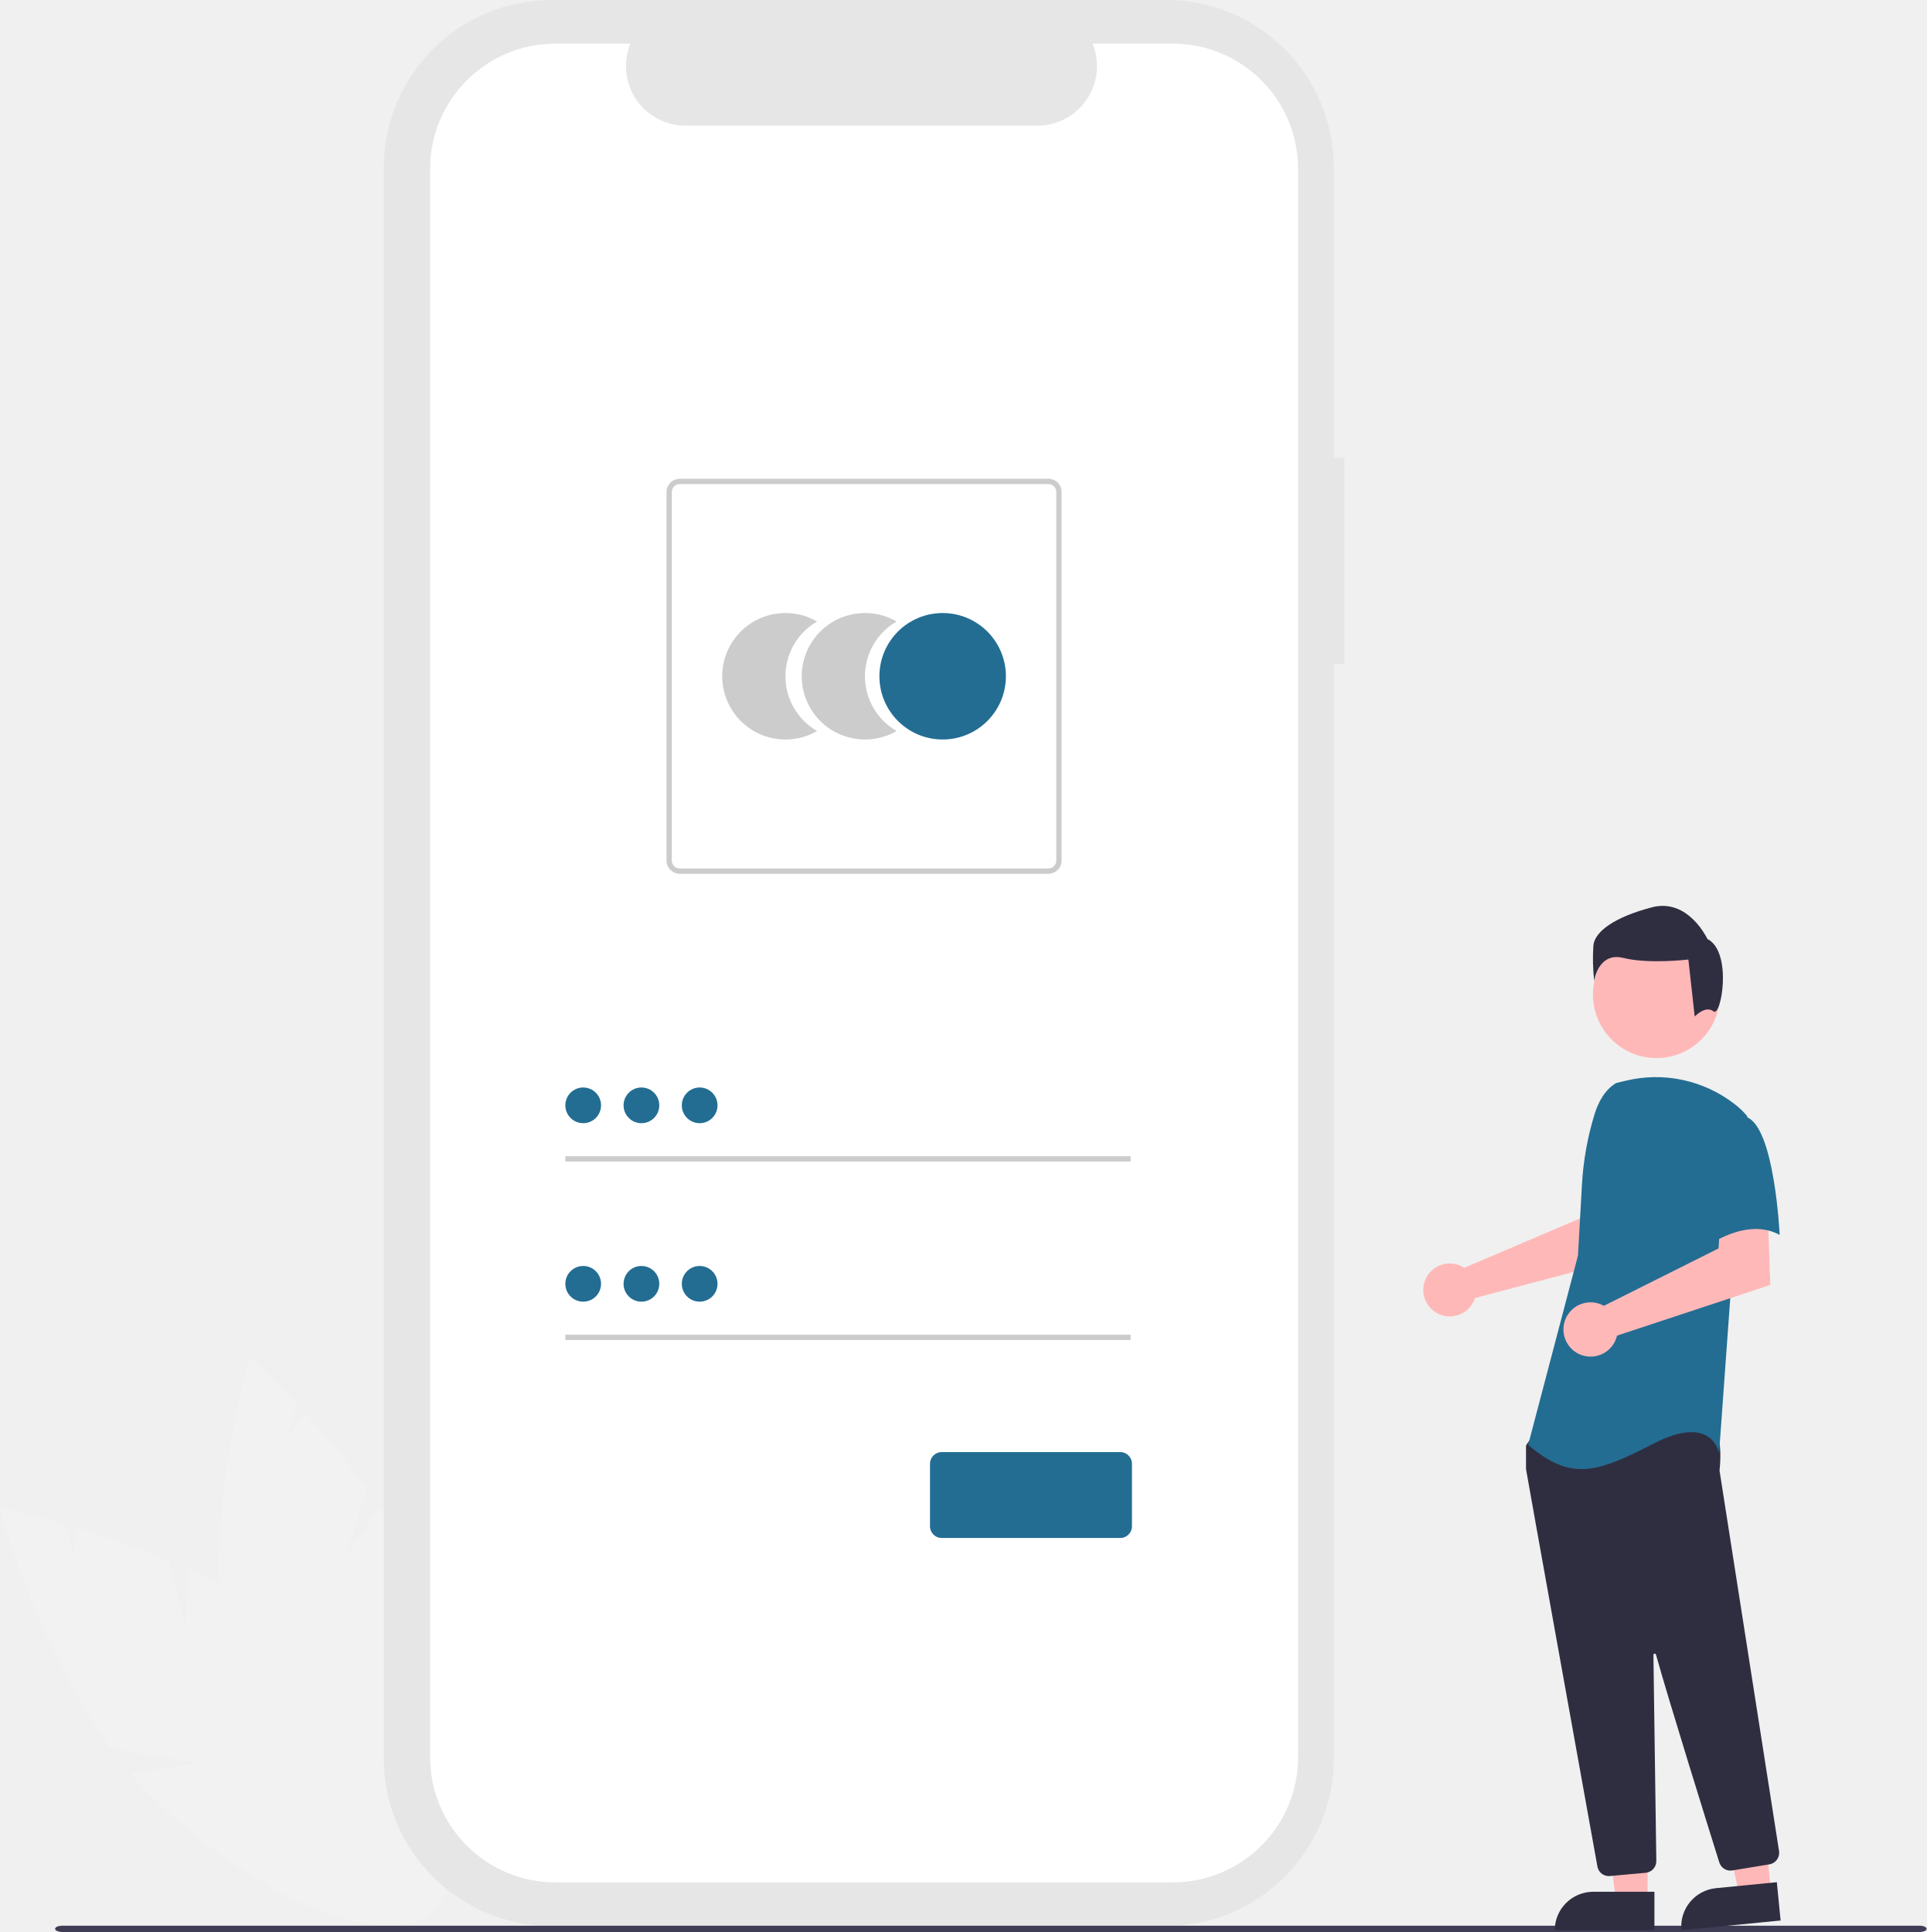
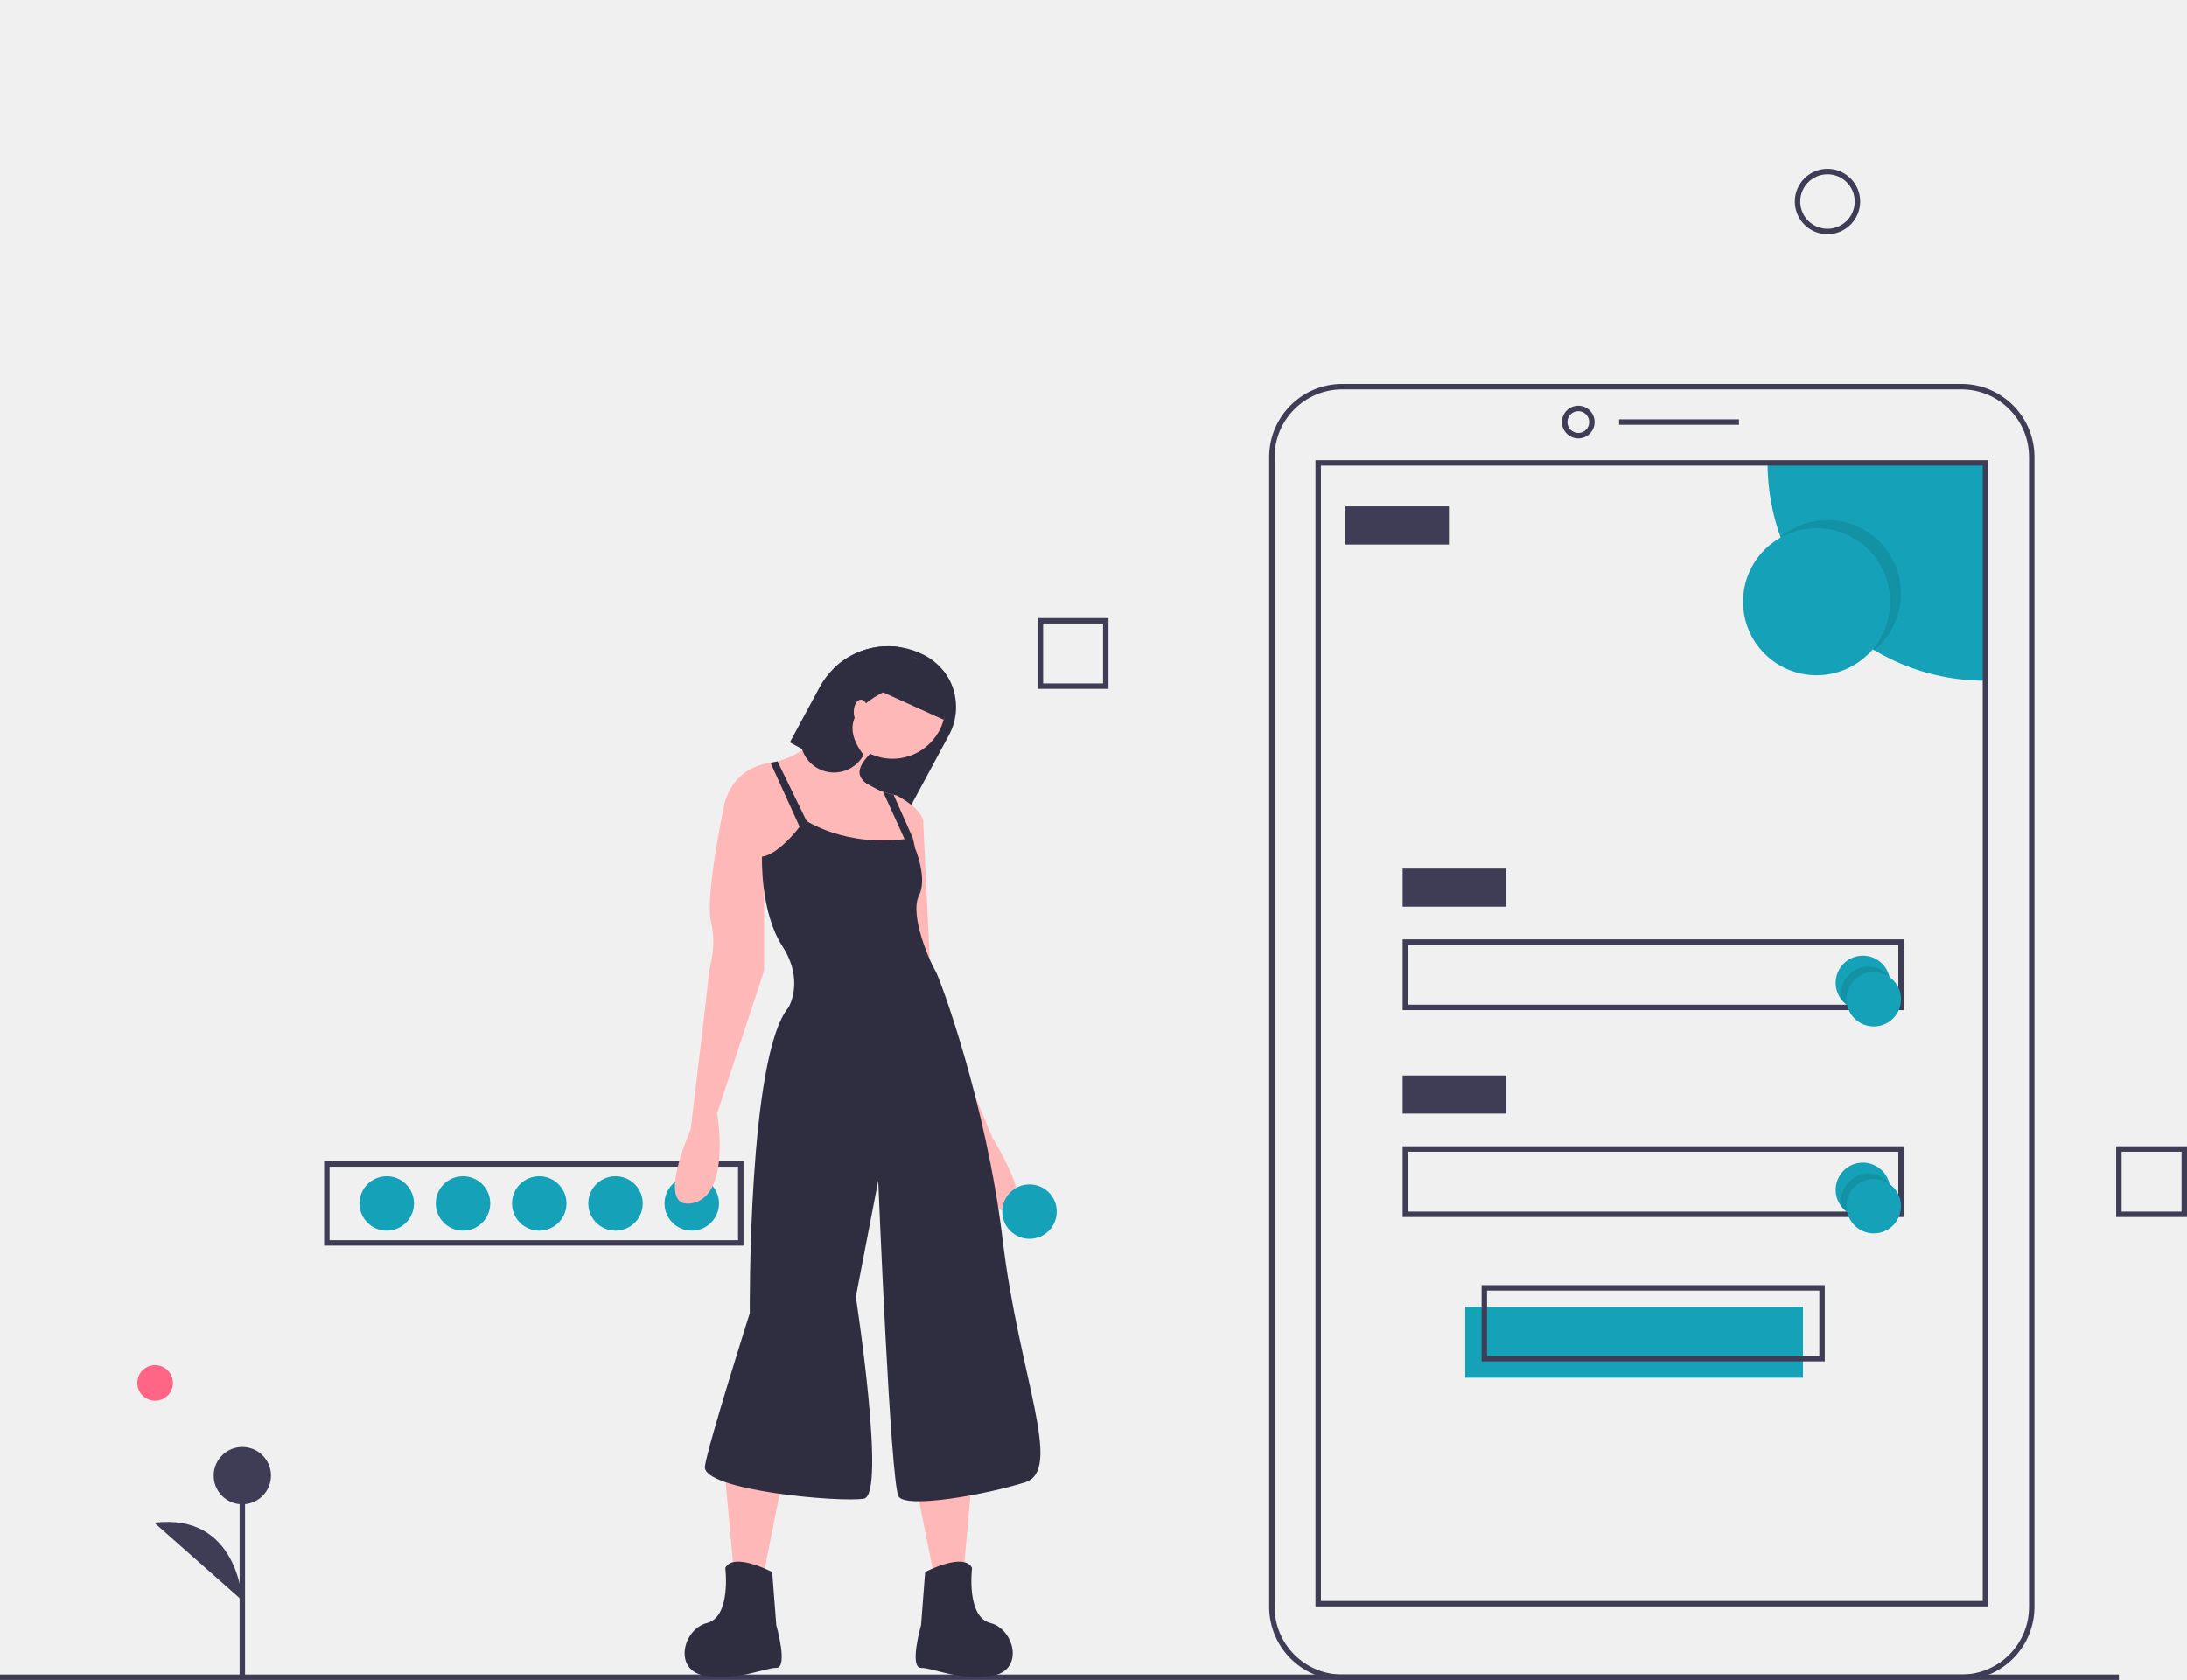
- <svg xmlns="http://www.w3.org/2000/svg" id="a87032b8-5b37-4b7e-a4d9-4dbfbe394641" data-name="Layer 1" width="744.848" height="747.077" viewBox="0 0 744.848 747.077">
-   <path id="fa3b9e12-7275-481e-bee9-64fd9595a50d" data-name="Path 1" d="M299.205,705.809l-6.56-25.872a335.967,335.967,0,0,0-35.643-12.788l-.828,12.024-3.358-13.247c-15.021-4.294-25.24-6.183-25.24-6.183s13.8,52.489,42.754,92.617l33.734,5.926-26.207,3.779a135.926,135.926,0,0,0,11.719,12.422c42.115,39.092,89.024,57.028,104.773,40.06s-5.625-62.412-47.74-101.5c-13.056-12.119-29.457-21.844-45.875-29.5Z" transform="translate(-227.576 -76.46149)" fill="#f2f2f2" />
-   <path id="bde08021-c30f-4979-a9d8-cb90b72b5ca2" data-name="Path 2" d="M361.591,677.706l7.758-25.538a335.94,335.94,0,0,0-23.9-29.371l-6.924,9.865,3.972-13.076c-10.641-11.436-18.412-18.335-18.412-18.335s-15.315,52.067-11.275,101.384l25.815,22.51-24.392-10.312a135.919,135.919,0,0,0,3.614,16.694c15.846,55.234,46.731,94.835,68.983,88.451s27.446-56.335,11.6-111.569c-4.912-17.123-13.926-33.926-24.023-48.965Z" transform="translate(-227.576 -76.46149)" fill="#f2f2f2" />
-   <path id="b3ac2088-de9b-4f7f-bc99-0ed9705c1a9d" data-name="Path 22" d="M747.327,253.445h-4.092v-112.1a64.883,64.883,0,0,0-64.883-64.883H440.845a64.883,64.883,0,0,0-64.883,64.883v615a64.883,64.883,0,0,0,64.883,64.883H678.352a64.883,64.883,0,0,0,64.882-64.883v-423.105h4.092Z" transform="translate(-227.576 -76.46149)" fill="#e6e6e6" />
-   <path id="b2715b96-3117-487c-acc0-20904544b5b7" data-name="Path 23" d="M680.97,93.335h-31a23.02,23.02,0,0,1-21.316,31.714H492.589a23.02,23.02,0,0,1-21.314-31.714H442.319a48.454,48.454,0,0,0-48.454,48.454v614.107a48.454,48.454,0,0,0,48.454,48.454H680.97a48.454,48.454,0,0,0,48.454-48.454h0V141.788a48.454,48.454,0,0,0-48.454-48.453Z" transform="translate(-227.576 -76.46149)" fill="#fff" />
-   <path id="b06d66ec-6c84-45dd-8c27-1263a6253192" data-name="Path 6" d="M531.234,337.965a24.437,24.437,0,0,1,12.23-21.174,24.45,24.45,0,1,0,0,42.345A24.434,24.434,0,0,1,531.234,337.965Z" transform="translate(-227.576 -76.46149)" fill="#ccc" />
-   <path id="e73810fe-4cf4-40cc-8c7c-ca544ce30bd4" data-name="Path 7" d="M561.971,337.965a24.436,24.436,0,0,1,12.23-21.174,24.45,24.45,0,1,0,0,42.345A24.434,24.434,0,0,1,561.971,337.965Z" transform="translate(-227.576 -76.46149)" fill="#ccc" />
-   <circle id="a4813fcf-056e-4514-bb8b-e6506f49341f" data-name="Ellipse 1" cx="364.434" cy="261.502" r="24.45" fill="#236d93" />
-   <path id="bbe451c3-febc-41ba-8083-4c8307a2e73e" data-name="Path 8" d="M632.872,414.33h-142.5a5.123,5.123,0,0,1-5.117-5.117v-142.5a5.123,5.123,0,0,1,5.117-5.117h142.5a5.123,5.123,0,0,1,5.117,5.117v142.5A5.123,5.123,0,0,1,632.872,414.33Zm-142.5-150.686a3.073,3.073,0,0,0-3.07,3.07v142.5a3.073,3.073,0,0,0,3.07,3.07h142.5a3.073,3.073,0,0,0,3.07-3.07v-142.5a3.073,3.073,0,0,0-3.07-3.07Z" transform="translate(-227.576 -76.46149)" fill="#ccc" />
-   <rect id="bb28937d-932f-4fdf-befe-f406e51091fe" data-name="Rectangle 1" x="218.562" y="447.102" width="218.552" height="2.047" fill="#ccc" />
-   <circle id="fcef55fc-4968-45b2-93bb-1a1080c85fc7" data-name="Ellipse 2" cx="225.464" cy="427.42" r="6.902" fill="#236d93" />
-   <rect id="ff33d889-4c74-4b91-85ef-b4882cc8fe76" data-name="Rectangle 2" x="218.562" y="516.118" width="218.552" height="2.047" fill="#ccc" />
-   <circle id="e8fa0310-b872-4adf-aedd-0c6eda09f3b8" data-name="Ellipse 3" cx="225.464" cy="496.437" r="6.902" fill="#236d93" />
-   <path d="M660.69,671.172H591.622a4.505,4.505,0,0,1-4.5-4.5v-24.208a4.505,4.505,0,0,1,4.5-4.5h69.068a4.505,4.505,0,0,1,4.5,4.5v24.208A4.505,4.505,0,0,1,660.69,671.172Z" transform="translate(-227.576 -76.46149)" fill="#236d93" />
-   <circle id="e12ee00d-aa4a-4413-a013-11d20b7f97f7" data-name="Ellipse 7" cx="247.978" cy="427.42" r="6.902" fill="#236d93" />
-   <circle id="f58f497e-6949-45c8-be5f-eee2aa0f6586" data-name="Ellipse 8" cx="270.492" cy="427.42" r="6.902" fill="#236d93" />
-   <circle id="b4d4939a-c6e6-4f4d-ba6c-e8b05485017d" data-name="Ellipse 9" cx="247.978" cy="496.437" r="6.902" fill="#236d93" />
-   <circle id="aff120b1-519b-4e96-ac87-836aa55663de" data-name="Ellipse 10" cx="270.492" cy="496.437" r="6.902" fill="#236d93" />
-   <path id="f1094013-1297-477a-ac57-08eac07c4bd5" data-name="Path 88" d="M969.642,823.539H251.656c-1.537,0-2.782-.546-2.782-1.218s1.245-1.219,2.782-1.219H969.642c1.536,0,2.782.546,2.782,1.219S971.178,823.539,969.642,823.539Z" transform="translate(-227.576 -76.46149)" fill="#3f3d56" />
-   <path d="M792.253,565.923a10.094,10.094,0,0,1,1.411.787l44.852-19.143,1.601-11.815,17.922-.11-1.059,27.098-59.2,15.656a10.608,10.608,0,0,1-.447,1.208,10.235,10.235,0,1,1-5.079-13.682Z" transform="translate(-227.576 -76.46149)" fill="#ffb8b8" />
-   <polygon points="636.98 735.021 624.72 735.021 618.888 687.733 636.982 687.734 636.98 735.021" fill="#ffb8b8" />
-   <path d="M615.963,731.518h23.644a0,0,0,0,1,0,0v14.887a0,0,0,0,1,0,0H601.076a0,0,0,0,1,0,0v0A14.887,14.887,0,0,1,615.963,731.518Z" fill="#2f2e41" />
-   <polygon points="684.66 731.557 672.459 732.759 662.018 686.271 680.025 684.497 684.66 731.557" fill="#ffb8b8" />
-   <path d="M891.686,806.128h23.644a0,0,0,0,1,0,0v14.887a0,0,0,0,1,0,0H876.799a0,0,0,0,1,0,0v0A14.887,14.887,0,0,1,891.686,806.128Z" transform="translate(-303.0087 15.2906) rotate(-5.62529)" fill="#2f2e41" />
-   <circle cx="640.393" cy="384.574" r="24.561" fill="#ffb8b8" />
-   <path d="M849.556,801.919a4.471,4.471,0,0,1-4.415-3.697c-6.346-35.226-27.088-150.405-27.584-153.596a1.427,1.427,0,0,1-.016-.222v-8.588a1.489,1.489,0,0,1,.279-.872l2.74-3.838a1.478,1.478,0,0,1,1.144-.625c15.622-.732,66.784-2.879,69.256.209h0c2.482,3.104,1.605,12.507,1.404,14.36l.01.193,22.985,146.995a4.512,4.512,0,0,1-3.715,5.135l-14.356,2.365a4.521,4.521,0,0,1-5.025-3.093c-4.44-14.188-19.329-61.918-24.489-80.387a.499.499,0,0,0-.98.139c.258,17.605.881,62.523,1.096,78.037l.023,1.671a4.518,4.518,0,0,1-4.093,4.536l-13.844,1.258C849.836,801.914,849.695,801.919,849.556,801.919Z" transform="translate(-227.576 -76.46149)" fill="#2f2e41" />
-   <path id="ae7af94f-88d7-4204-9f07-e3651de85c05" data-name="Path 99" d="M852.381,495.254c-4.286,2.548-6.851,7.23-8.323,11.995a113.681,113.681,0,0,0-4.884,27.159l-1.556,27.6-19.255,73.17c16.689,14.121,26.315,10.912,48.78-.639s25.032,3.851,25.032,3.851l4.492-62.258,6.418-68.032a30.164,30.164,0,0,0-4.861-4.674,49.658,49.658,0,0,0-42.442-8.995Z" transform="translate(-227.576 -76.46149)" fill="#236d93" />
-   <path d="M846.127,580.7a10.526,10.526,0,0,1,1.501.704l44.348-22.197.736-12.026,18.294-1.261.98,27.413L852.72,592.932a10.496,10.496,0,1,1-6.593-12.232Z" transform="translate(-227.576 -76.46149)" fill="#ffb8b8" />
-   <path id="a6768b0e-63d0-4b31-8462-9b2e0b00f0fd" data-name="Path 101" d="M902.766,508.412c10.912,3.851,12.834,45.574,12.834,45.574-12.837-7.06-28.241,4.493-28.241,4.493s-3.209-10.912-7.06-25.032a24.53,24.53,0,0,1,5.134-23.106S891.854,504.558,902.766,508.412Z" transform="translate(-227.576 -76.46149)" fill="#236d93" />
-   <path id="bfd7963f-0cf8-4885-9d3a-2c00bccda2e3" data-name="Path 102" d="M889.991,467.531c-3.06-2.448-7.235,2.002-7.235,2.002l-2.448-22.033s-15.301,1.833-25.093-.612-11.323,8.875-11.323,8.875a78.58,78.58,0,0,1-.306-13.771c.612-5.508,8.568-11.017,22.645-14.689S887.652,439.543,887.652,439.543C897.445,444.439,893.051,469.979,889.991,467.531Z" transform="translate(-227.576 -76.46149)" fill="#2f2e41" />
+ <svg xmlns="http://www.w3.org/2000/svg" id="bc52c4b0-5495-47d6-8fbf-e718e11a33f1" data-name="Layer 1" width="803" height="617" viewBox="0 0 803 617">
+   <polygon points="184.898 427 247.069 329.231 107.835 240.694 35.931 353.769 151.095 427 184.898 427" fill="#f0f0f0" />
+   <path d="M471.5,599h-154V568h154Zm-152-2h150V570h-150Z" transform="translate(-198.5 -141.5)" fill="#3f3d56" />
+   <circle cx="254" cy="442" r="10" fill="#15a2b8" />
+   <circle cx="226" cy="442" r="10" fill="#15a2b8" />
+   <circle cx="198" cy="442" r="10" fill="#15a2b8" />
+   <circle cx="170" cy="442" r="10" fill="#15a2b8" />
+   <circle cx="142" cy="442" r="10" fill="#15a2b8" />
+   <path d="M654.5,254.5v-76h38v-37h-186v186h159V309.314A25.814,25.814,0,0,1,691.314,283.5H692.5v-29Z" transform="translate(-198.5 -141.5)" fill="#f0f0f0" />
+   <rect x="538" y="480" width="124" height="26" fill="#15a2b8" />
+   <rect x="507" y="352" width="182" height="24" fill="#f0f0f0" />
+   <rect y="615" width="778" height="2" fill="#3f3d56" />
+   <path d="M918.686,758.5H691.314A26.845,26.845,0,0,1,664.5,731.686V309.314A26.845,26.845,0,0,1,691.314,282.5h227.371A26.845,26.845,0,0,1,945.5,309.314v422.371A26.845,26.845,0,0,1,918.686,758.5Zm-227.371-474A24.843,24.843,0,0,0,666.5,309.314v422.371A24.843,24.843,0,0,0,691.314,756.5h227.371A24.843,24.843,0,0,0,943.5,731.686V309.314A24.843,24.843,0,0,0,918.686,284.5Z" transform="translate(-198.5 -141.5)" fill="#3f3d56" />
+   <path d="M778,302.5a6,6,0,1,1,6-6A6.007,6.007,0,0,1,778,302.5Zm0-10a4,4,0,1,0,4,4A4.004,4.004,0,0,0,778,292.5Z" transform="translate(-198.5 -141.5)" fill="#3f3d56" />
+   <rect x="594.5" y="154" width="44" height="2" fill="#3f3d56" />
+   <path d="M927.5,311.5v80a80.004,80.004,0,0,1-80-80Z" transform="translate(-198.5 -141.5)" fill="#15a2b8" />
+   <path d="M928.5,731.5h-247v-421h247Zm-245-2h243v-417h-243Z" transform="translate(-198.5 -141.5)" fill="#3f3d56" />
+   <circle cx="671" cy="218" r="27" opacity="0.1" />
+   <circle cx="667" cy="221" r="27" fill="#15a2b8" />
+   <rect x="494" y="186" width="38" height="14" fill="#3f3d56" />
+   <rect x="515" y="319" width="38" height="14" fill="#3f3d56" />
+   <path d="M897.5,512.5h-184v-26h184Zm-182-2h180v-22h-180Z" transform="translate(-198.5 -141.5)" fill="#3f3d56" />
+   <rect x="507" y="428" width="182" height="24" fill="#f0f0f0" />
+   <rect x="515" y="395" width="38" height="14" fill="#3f3d56" />
+   <path d="M897.5,588.5h-184v-26h184Zm-182-2h180v-22h-180Z" transform="translate(-198.5 -141.5)" fill="#3f3d56" />
+   <path d="M868.5,641.5h-126v-28h126Zm-124-2h122v-24h-122Z" transform="translate(-198.5 -141.5)" fill="#3f3d56" />
+   <path d="M892.5,502.5a10.001,10.001,0,0,1-17.71,6.37l-.01-.01a9.999,9.999,0,1,1,17.43-8.73.01.01,0,0,0,.01.01A10.227,10.227,0,0,1,892.5,502.5Z" transform="translate(-198.5 -141.5)" fill="#15a2b8" />
+   <path d="M892.5,502.5a10.001,10.001,0,0,1-17.71,6.37l-.01-.01a10.228,10.228,0,0,1-.28-2.36,10.001,10.001,0,0,1,17.71-6.37.01.01,0,0,0,.01.01A10.227,10.227,0,0,1,892.5,502.5Z" transform="translate(-198.5 -141.5)" opacity="0.1" />
+   <circle cx="688" cy="367" r="10" fill="#15a2b8" />
+   <path d="M892.5,578.5a10.001,10.001,0,0,1-17.71,6.37l-.01-.01a9.999,9.999,0,1,1,17.43-8.73.01.01,0,0,0,.01.01A10.227,10.227,0,0,1,892.5,578.5Z" transform="translate(-198.5 -141.5)" fill="#15a2b8" />
+   <path d="M892.5,578.5a10.001,10.001,0,0,1-17.71,6.37l-.01-.01a10.228,10.228,0,0,1-.28-2.36,10.001,10.001,0,0,1,17.71-6.37.01.01,0,0,0,.01.01A10.227,10.227,0,0,1,892.5,578.5Z" transform="translate(-198.5 -141.5)" opacity="0.1" />
+   <circle cx="688" cy="443" r="10" fill="#15a2b8" />
+   <rect x="468" y="48" width="52" height="52" fill="#f0f0f0" />
+   <path d="M869.5,227.5a12,12,0,1,1,12-12A12.013,12.013,0,0,1,869.5,227.5Zm0-22a10,10,0,1,0,10,10A10.011,10.011,0,0,0,869.5,205.5Z" transform="translate(-198.5 -141.5)" fill="#3f3d56" />
+   <path d="M605.5,394.5h-26v-26h26Zm-24-2h22v-22h-22Z" transform="translate(-198.5 -141.5)" fill="#3f3d56" />
+   <path d="M1001.5,588.5h-26v-26h26Zm-24-2h22v-22h-22Z" transform="translate(-198.5 -141.5)" fill="#3f3d56" />
+   <path d="M488.503,414.166l4.462,2.403,15.182,8.183,24.51,13.206,14.284-26.501a21.525,21.525,0,0,0-8.744-29.189,28.59,28.59,0,0,0-33.381,4.529l-.007.007a28.623,28.623,0,0,0-5.375,7.075Z" transform="translate(-198.5 -141.5)" fill="#2f2e41" />
+   <polygon points="356.9 542.937 353.906 575.876 342.676 577.373 335.19 539.942 356.9 542.937" fill="#ffb8b8" />
+   <path d="M538.182,718.873s14.224-7.486,17.218-1.497c0,0-2.246,17.967,6.738,20.213s12.727,17.967,0,19.464-20.962-2.995-25.453-2.995,0-15.721,0-15.721Z" transform="translate(-198.5 -141.5)" fill="#2f2e41" />
+   <polygon points="266.316 542.937 269.311 575.876 280.54 577.373 288.026 539.942 266.316 542.937" fill="#ffb8b8" />
+   <path d="M482.034,718.873s-14.224-7.486-17.218-1.497c0,0,2.246,17.967-6.738,20.213s-12.727,17.967,0,19.464S479.04,754.059,483.532,754.059s0-15.721,0-15.721Z" transform="translate(-198.5 -141.5)" fill="#2f2e41" />
+   <circle cx="327.704" cy="259.206" r="19.464" fill="#ffb8b8" />
+   <path d="M464.067,438.886,479.789,463.591l18.716-1.497,30.694,2.246s2.897-5.794,5.263-11.432a44.285,44.285,0,0,0,2.972-8.781c.749-5.24-9.732-10.481-9.732-10.481s-.412-.075-1.1-.24c-.913-.217-2.321-.576-3.863-1.101-3.481-1.183-7.666-3.189-8.512-6.146-1.497-5.24,9.732-12.727,9.732-12.727l-13.475-12.727s-11.971,16.627-26.509,20.415a23.155,23.155,0,0,1-2.56.524c-.045.007-.082.015-.127.022C465.565,423.914,464.067,438.886,464.067,438.886Z" transform="translate(-198.5 -141.5)" fill="#ffb8b8" />
+   <path d="M472.302,432.149l-8.235,6.738s-6.738,32.191-4.492,41.175-.749,17.218-.749,18.716S452.089,556.421,452.089,556.421s-13.475,29.945.749,26.951,8.984-32.94,8.984-32.94l17.218-52.404V453.859Z" transform="translate(-198.5 -141.5)" fill="#ffb8b8" />
+   <path d="M531.444,438.138l5.989,4.492,2.995,62.885,22.459,53.901s16.47,26.202,5.989,26.951S551.657,559.415,551.657,559.415l-20.213-51.655-2.995-50.158Z" transform="translate(-198.5 -141.5)" fill="#ffb8b8" />
+   <path d="M494.013,442.629s14.973,10.481,38.929,6.738c0,0,6.738,13.475,2.995,20.962s4.492,25.453,5.989,27.699,18.716,48.661,24.705,98.819,22.459,84.595,8.235,89.087-43.42,9.732-46.415,5.24-7.486-116.038-7.486-116.038l-8.235,42.672s11.229,72.617,2.995,74.114-59.89-2.995-58.393-11.978,16.47-56.147,16.47-56.147-.749-94.327,14.224-112.294c0,0,5.989-9.732-2.246-22.459s-7.486-32.94-7.486-32.94S484.28,456.105,494.013,442.629Z" transform="translate(-198.5 -141.5)" fill="#2f2e41" />
+   <polygon points="282.913 280.145 295.513 307.867 298.507 306.37 285.473 279.621 282.913 280.145" fill="#2f2e41" />
+   <path d="M522.737,432.306l9.455,20.804,2.268-.202-.771-3.541-7.09-15.961C525.687,433.189,524.28,432.83,522.737,432.306Z" transform="translate(-198.5 -141.5)" fill="#2f2e41" />
+   <path d="M492.964,416.57a12.323,12.323,0,0,0,22.609,2.201c-9.47-12.382-1.348-20.161,14.037-26.045a12.312,12.312,0,0,0-1.325-13.655,28.687,28.687,0,0,0-23.47,7.726l-.007.007L493.878,407.077A12.264,12.264,0,0,0,492.964,416.57Z" transform="translate(-198.5 -141.5)" fill="#2f2e41" />
+   <ellipse cx="316.1" cy="261.452" rx="2.62" ry="4.492" fill="#ffb8b8" />
+   <path d="M522.408,395.623l22.504,10.196,4.125-9.103a21.563,21.563,0,0,0-4.342-9.081l-15.489-7.015Z" transform="translate(-198.5 -141.5)" fill="#2f2e41" />
+   <circle cx="378" cy="445" r="10" fill="#15a2b8" />
+   <circle cx="56.957" cy="507.911" r="6.535" fill="#ff6584" />
+   <rect x="87.975" y="541.973" width="2" height="74.411" fill="#3f3d56" />
+   <circle cx="88.975" cy="541.972" r="10.523" fill="#3f3d56" />
+   <path d="M287.475,729.334s-1.503-32.332-32.32-28.574" transform="translate(-198.5 -141.5)" fill="#3f3d56" />
</svg>
